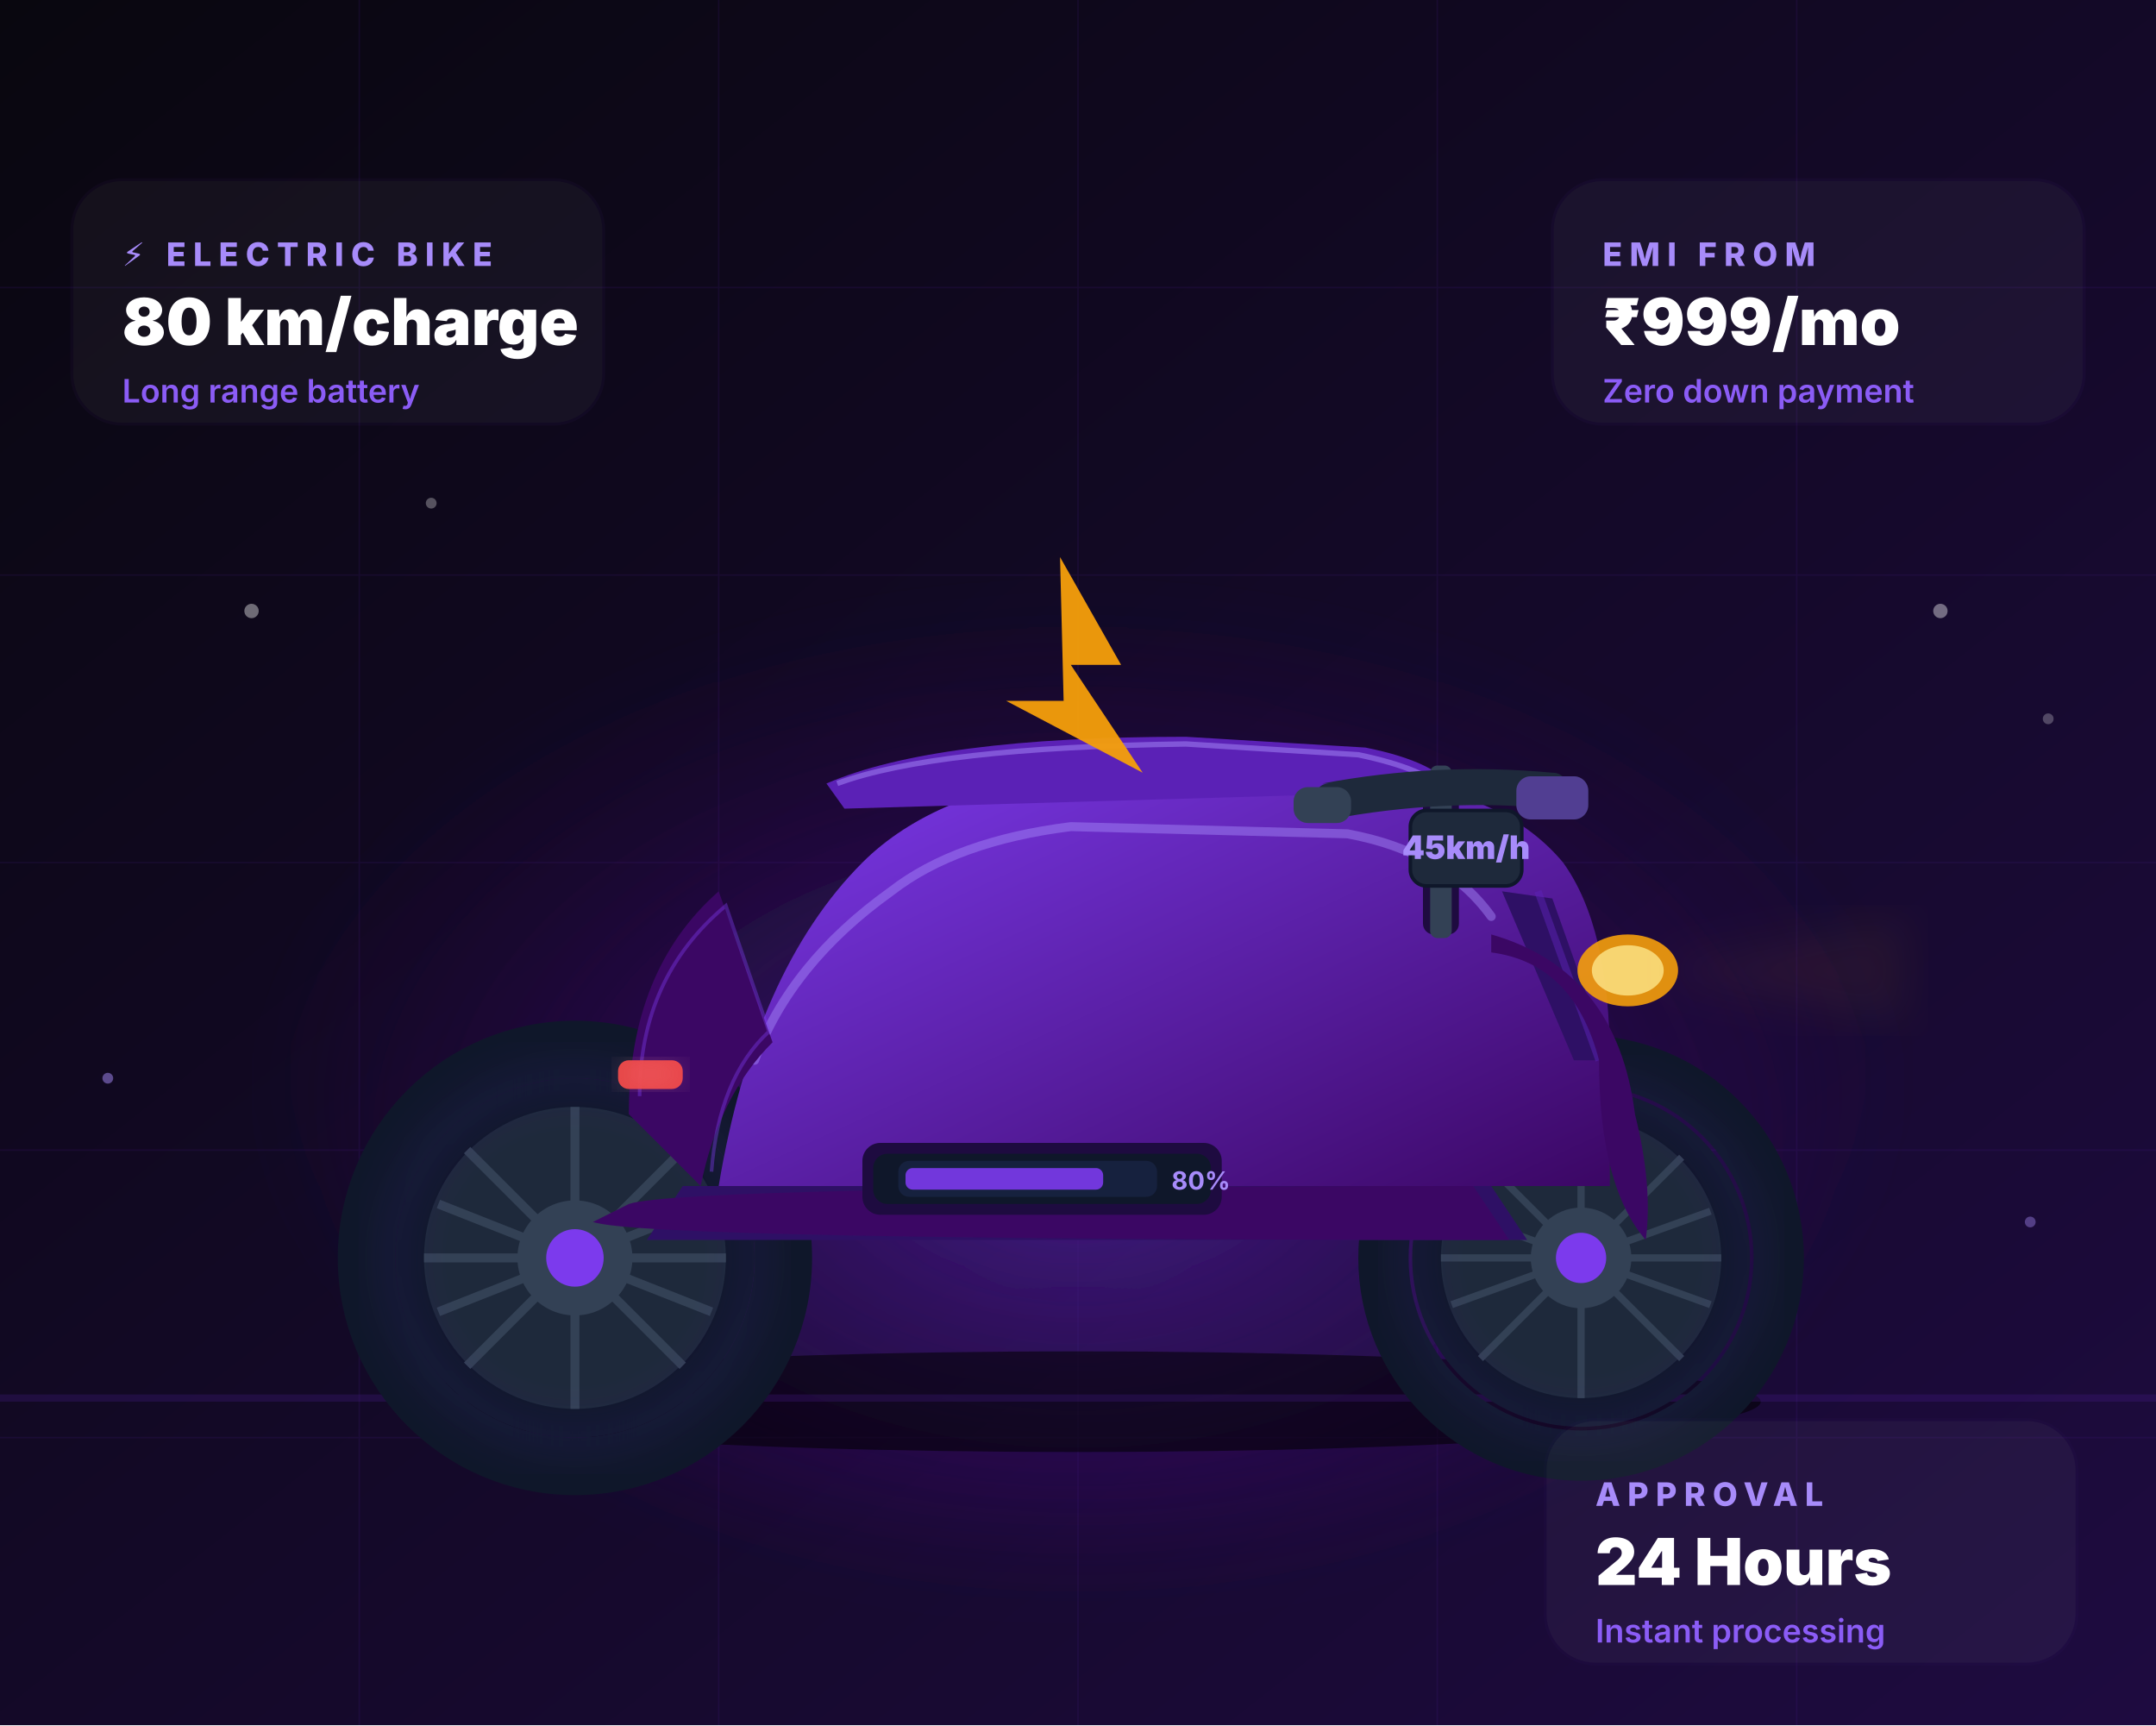
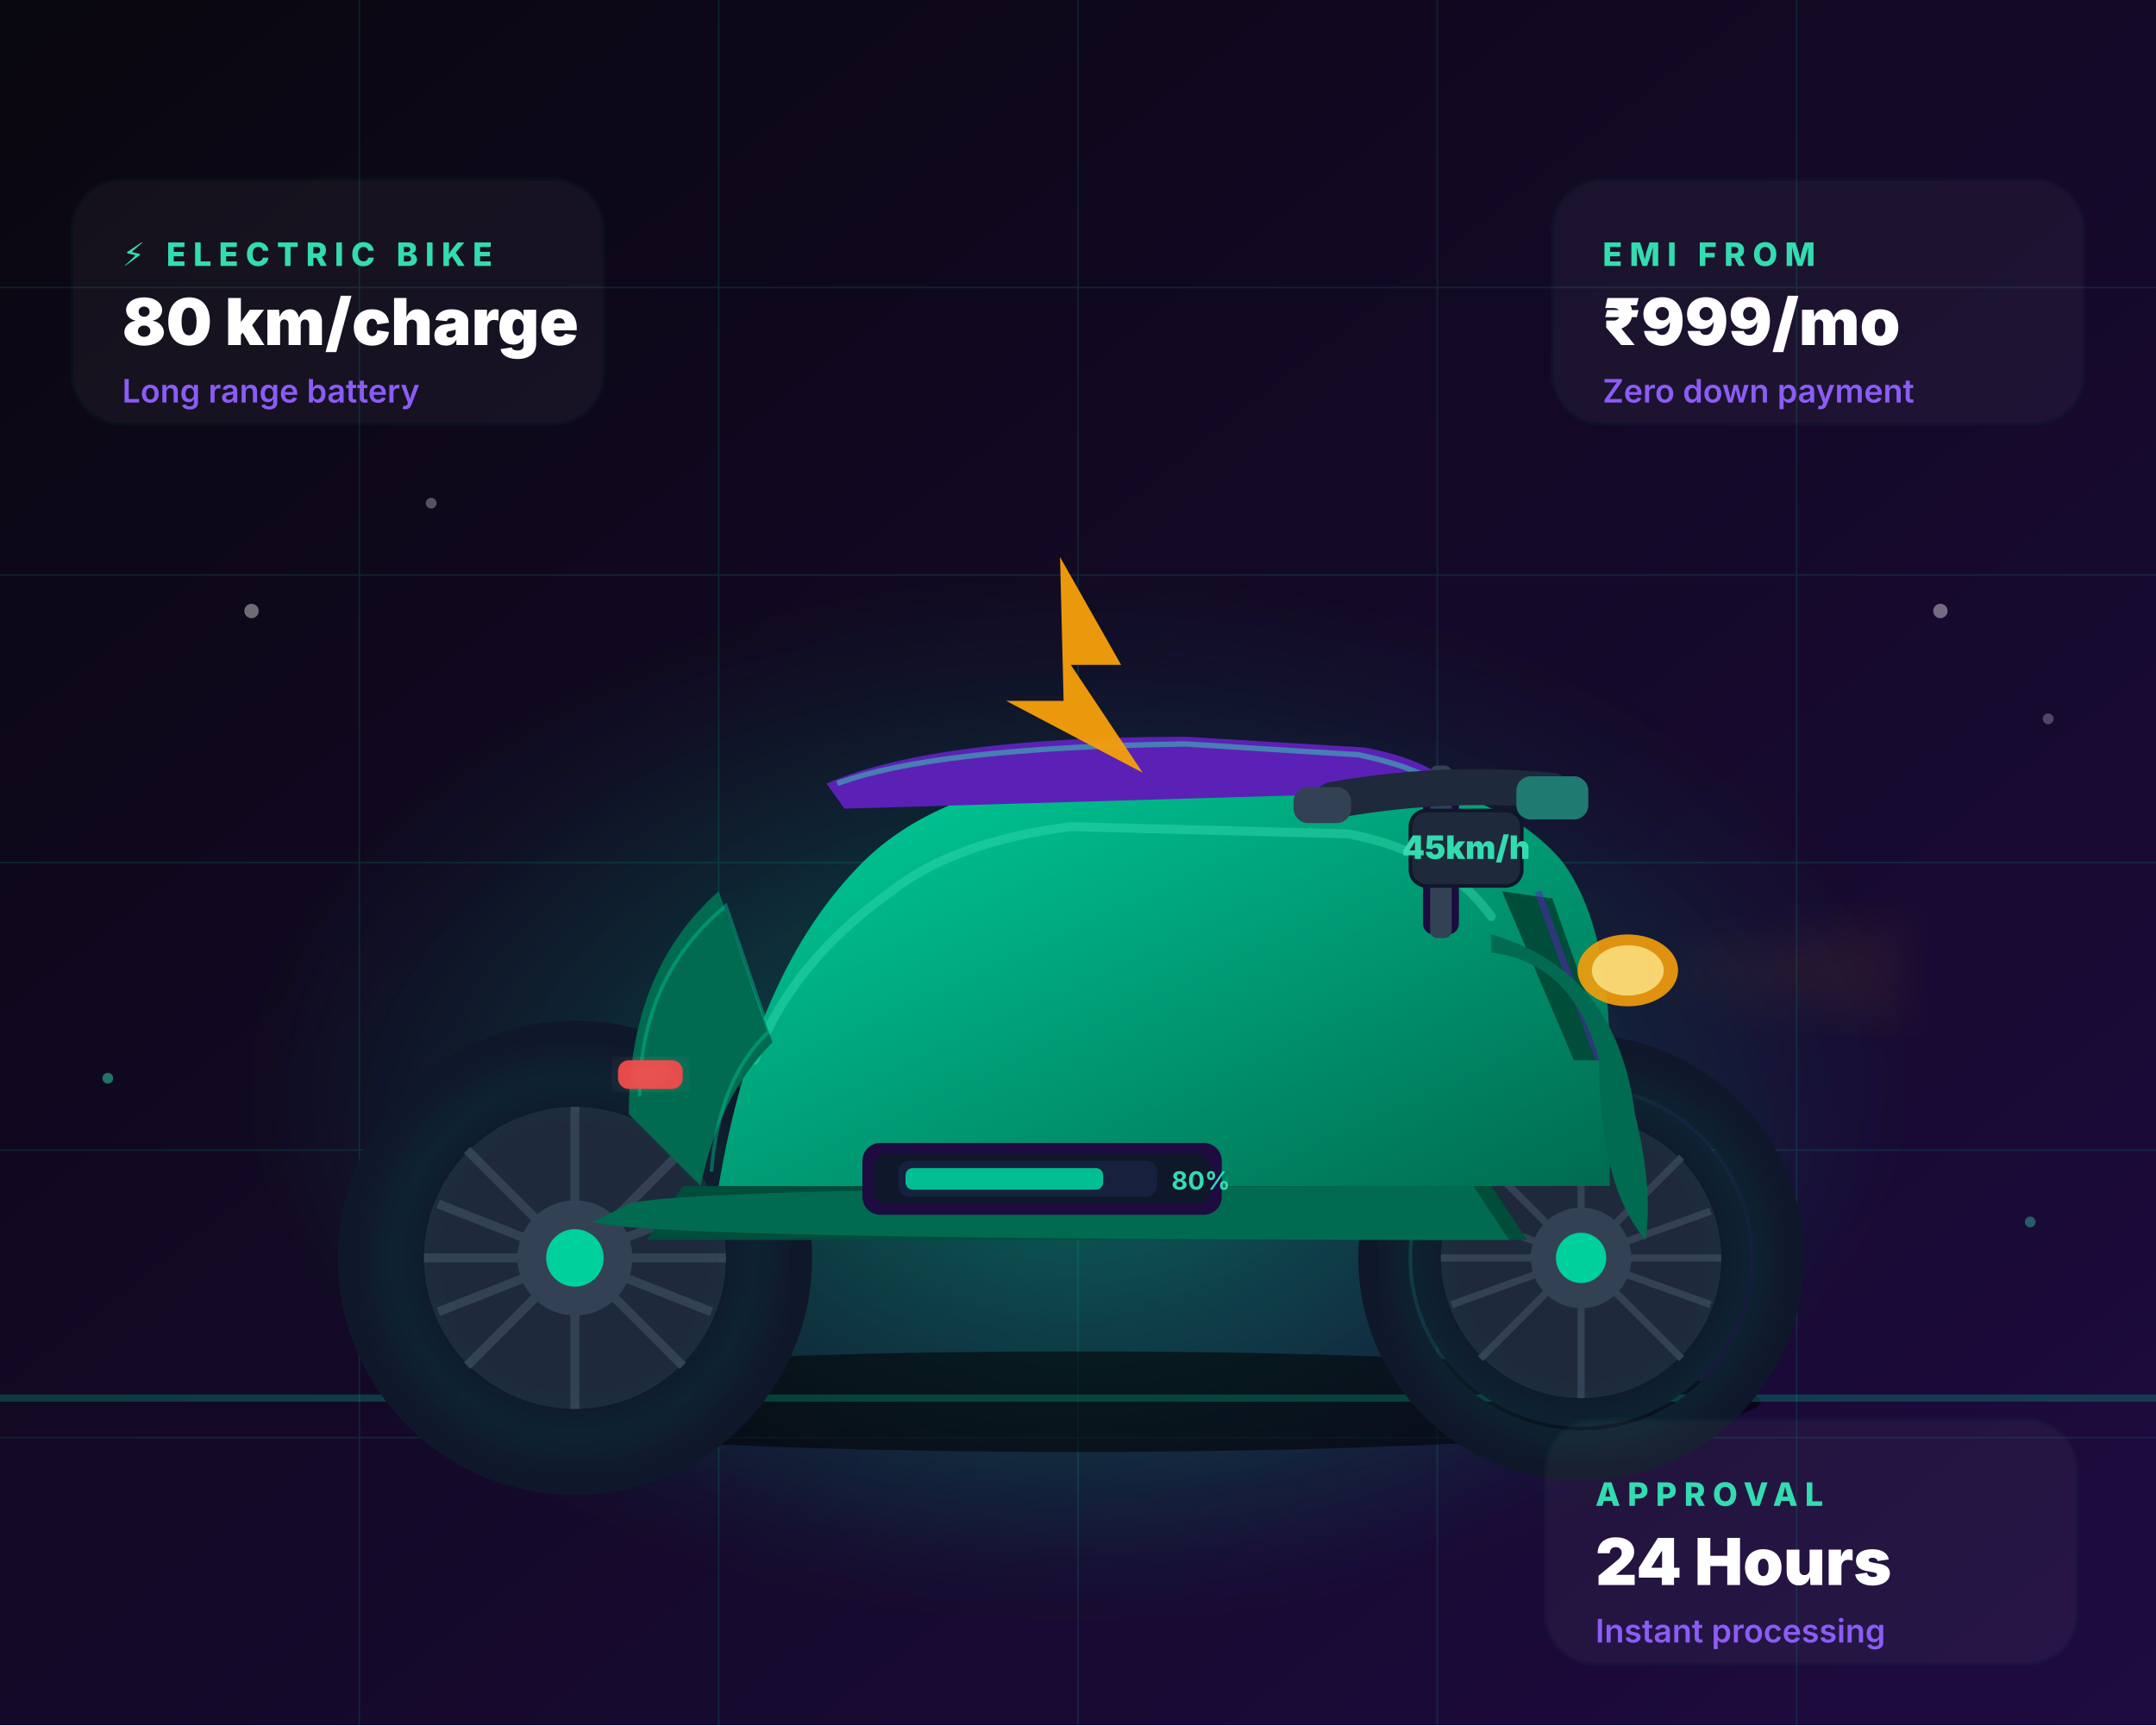
<svg xmlns="http://www.w3.org/2000/svg" viewBox="0 0 600 480">
  <defs>
    <linearGradient id="bg" x1="0%" y1="0%" x2="100%" y2="100%">
      <stop offset="0%" style="stop-color:#09070F" />
      <stop offset="100%" style="stop-color:#1E0B40" />
    </linearGradient>
    <linearGradient id="bodyGrad" x1="0%" y1="0%" x2="100%" y2="100%">
-       <stop offset="0%" style="stop-color:#7C3AED" />
-       <stop offset="100%" style="stop-color:#3B0764" />
+       <stop offset="0%" style="stop-color:#00D09C" />
+       <stop offset="100%" style="stop-color:#006B50" />
    </linearGradient>
    <linearGradient id="bodyGrad2" x1="0%" y1="0%" x2="100%" y2="100%">
      <stop offset="0%" style="stop-color:#8B5CF6" />
-       <stop offset="100%" style="stop-color:#4C1D95" />
+       <stop offset="100%" style="stop-color:#00D09C" />
    </linearGradient>
    <radialGradient id="glowBike" cx="50%" cy="60%" r="55%">
-       <stop offset="0%" style="stop-color:#6D28D9;stop-opacity:0.55" />
-       <stop offset="100%" style="stop-color:#3B0764;stop-opacity:0" />
+       <stop offset="0%" style="stop-color:#00B386;stop-opacity:0.55" />
+       <stop offset="100%" style="stop-color:#006B50;stop-opacity:0" />
    </radialGradient>
    <radialGradient id="wheelGlow" cx="50%" cy="50%" r="50%">
-       <stop offset="0%" style="stop-color:#A78BFA;stop-opacity:0.3" />
-       <stop offset="100%" style="stop-color:#7C3AED;stop-opacity:0" />
+       <stop offset="0%" style="stop-color:#33DCB0;stop-opacity:0.3" />
+       <stop offset="100%" style="stop-color:#00D09C;stop-opacity:0" />
    </radialGradient>
    <filter id="glow">
      <feGaussianBlur stdDeviation="18" result="blur" />
      <feMerge>
        <feMergeNode in="blur" />
        <feMergeNode in="SourceGraphic" />
      </feMerge>
    </filter>
    <filter id="softBlur">
      <feGaussianBlur stdDeviation="14" />
    </filter>
    <filter id="softBlur2">
      <feGaussianBlur stdDeviation="6" />
    </filter>
  </defs>
  <rect width="600" height="480" fill="url(#bg)" />
  <ellipse cx="300" cy="290" rx="220" ry="140" fill="url(#glowBike)" filter="url(#softBlur)" />
-   <g stroke="#4C1D95" stroke-width="0.4" opacity="0.15">
+   <g stroke="#00D09C" stroke-width="0.4" opacity="0.15">
    <line x1="0" y1="80" x2="600" y2="80" />
    <line x1="0" y1="160" x2="600" y2="160" />
    <line x1="0" y1="240" x2="600" y2="240" />
    <line x1="0" y1="320" x2="600" y2="320" />
    <line x1="0" y1="400" x2="600" y2="400" />
    <line x1="100" y1="0" x2="100" y2="480" />
    <line x1="200" y1="0" x2="200" y2="480" />
    <line x1="300" y1="0" x2="300" y2="480" />
    <line x1="400" y1="0" x2="400" y2="480" />
    <line x1="500" y1="0" x2="500" y2="480" />
  </g>
  <ellipse cx="300" cy="390" rx="190" ry="14" fill="#000" opacity="0.55" />
-   <rect x="0" y="388" width="600" height="2" fill="#4C1D95" opacity="0.25" />
+   <rect x="0" y="388" width="600" height="2" fill="#00D09C" opacity="0.25" />
  <circle cx="160" cy="350" r="58" fill="none" stroke="#0F172A" stroke-width="16" />
  <circle cx="160" cy="350" r="50" fill="#0F172A" />
  <circle cx="160" cy="350" r="42" fill="#1E293B" />
  <g stroke="#334155" stroke-width="2.5">
    <line x1="160" y1="308" x2="160" y2="392" />
    <line x1="118" y1="350" x2="202" y2="350" />
    <line x1="130" y1="320" x2="190" y2="380" />
    <line x1="130" y1="380" x2="190" y2="320" />
    <line x1="122" y1="335" x2="198" y2="365" />
    <line x1="122" y1="365" x2="198" y2="335" />
  </g>
  <circle cx="160" cy="350" r="16" fill="#334155" />
-   <circle cx="160" cy="350" r="8" fill="#7C3AED" />
-   <circle cx="160" cy="350" r="50" fill="none" stroke="#7C3AED" stroke-width="2" opacity="0.4" filter="url(#softBlur2)" />
+   <circle cx="160" cy="350" r="8" fill="#00D09C" />
+   <circle cx="160" cy="350" r="50" fill="none" stroke="#00D09C" stroke-width="2" opacity="0.4" filter="url(#softBlur2)" />
  <circle cx="440" cy="350" r="55" fill="none" stroke="#0F172A" stroke-width="14" />
  <circle cx="440" cy="350" r="47" fill="#0F172A" />
  <circle cx="440" cy="350" r="39" fill="#1E293B" />
  <g stroke="#334155" stroke-width="2">
    <line x1="440" y1="311" x2="440" y2="389" />
    <line x1="401" y1="350" x2="479" y2="350" />
    <line x1="412" y1="322" x2="468" y2="378" />
    <line x1="412" y1="378" x2="468" y2="322" />
    <line x1="404" y1="337" x2="476" y2="363" />
    <line x1="404" y1="363" x2="476" y2="337" />
  </g>
  <circle cx="440" cy="350" r="14" fill="#334155" />
-   <circle cx="440" cy="350" r="7" fill="#7C3AED" />
-   <circle cx="440" cy="350" r="47" fill="none" stroke="#7C3AED" stroke-width="2" opacity="0.4" filter="url(#softBlur2)" />
-   <path d="M 190 330 L 415 330 L 425 345 L 180 345 Z" fill="#2E1065" />
-   <path d="M 175 335 Q 190 330 410 330 L 420 345 Q 180 345 165 340 Z" fill="#3B0764" />
+   <circle cx="440" cy="350" r="7" fill="#00D09C" />
+   <circle cx="440" cy="350" r="47" fill="none" stroke="#00D09C" stroke-width="2" opacity="0.4" filter="url(#softBlur2)" />
+   <path d="M 190 330 L 415 330 L 425 345 L 180 345 Z" fill="#004D3A" />
+   <path d="M 175 335 Q 190 330 410 330 L 420 345 Q 180 345 165 340 Z" fill="#006B50" />
  <path d="M 200 330 Q 210 270 240 240 Q 260 220 300 215 L 390 218 Q 420 222 435 240 Q 448 258 448 295 L 448 330 Z" fill="url(#bodyGrad)" />
-   <path d="M 210 295 Q 220 268 248 248 Q 266 234 298 230 L 375 232 Q 402 237 415 255" fill="none" stroke="#A78BFA" stroke-width="2.5" stroke-linecap="round" opacity="0.45" />
+   <path d="M 210 295 Q 220 268 248 248 Q 266 234 298 230 L 375 232 Q 402 237 415 255" fill="none" stroke="#33DCB0" stroke-width="2.5" stroke-linecap="round" opacity="0.45" />
  <path d="M 230 218 Q 260 205 330 205 L 380 208 Q 400 212 405 220 L 235 225 Z" fill="#5B21B6" rx="4" />
-   <path d="M 233 218 Q 260 208 330 207 L 378 210 Q 397 214 402 220" fill="none" stroke="#A78BFA" stroke-width="1.5" opacity="0.5" />
-   <path d="M 175 310 Q 175 270 200 248 L 215 290 Q 200 305 195 330 Z" fill="#3B0764" />
-   <path d="M 178 305 Q 178 272 202 252 L 214 287 Q 200 300 198 326" fill="none" stroke="#7C3AED" stroke-width="1" opacity="0.4" />
+   <path d="M 233 218 Q 260 208 330 207 L 378 210 Q 397 214 402 220" fill="none" stroke="#33DCB0" stroke-width="1.5" opacity="0.5" />
+   <path d="M 175 310 Q 175 270 200 248 L 215 290 Q 200 305 195 330 Z" fill="#006B50" />
+   <path d="M 178 305 Q 178 272 202 252 L 214 287 Q 200 300 198 326" fill="none" stroke="#00D09C" stroke-width="1" opacity="0.4" />
  <rect x="172" y="295" width="18" height="8" rx="3" fill="#EF4444" opacity="0.95" />
  <rect x="172" y="295" width="18" height="8" rx="3" fill="#FCA5A5" opacity="0.4" filter="url(#softBlur2)" />
-   <path d="M 418 248 L 438 295 L 448 295 L 432 250 Z" fill="#2E1065" />
+   <path d="M 418 248 L 438 295 L 448 295 L 432 250 Z" fill="#004D3A" />
  <path d="M 428 248 L 445 295" stroke="#5B21B6" stroke-width="2" opacity="0.5" />
-   <path d="M 415 260 Q 450 270 455 310 Q 460 330 458 345 Q 445 330 445 295 Q 438 268 415 265 Z" fill="#3B0764" />
+   <path d="M 415 260 Q 450 270 455 310 Q 460 330 458 345 Q 445 330 445 295 Q 438 268 415 265 Z" fill="#006B50" />
  <rect x="396" y="215" width="10" height="45" rx="3" fill="#1E0B40" />
  <rect x="398" y="213" width="6" height="48" rx="2" fill="#334155" />
  <path d="M 368 218 Q 400 212 432 215 Q 436 215 436 220 Q 436 225 432 225 Q 402 222 370 228 Q 366 228 366 223 Q 366 218 370 218 Z" fill="#1E293B" />
  <rect x="422" y="216" width="20" height="12" rx="4" fill="#334155" />
-   <rect x="422" y="216" width="20" height="12" rx="4" fill="#7C3AED" opacity="0.4" />
+   <rect x="422" y="216" width="20" height="12" rx="4" fill="#00D09C" opacity="0.4" />
  <rect x="360" y="219" width="16" height="10" rx="4" fill="#334155" />
  <rect x="392" y="225" width="32" height="22" rx="5" fill="#0F172A" />
  <rect x="393" y="226" width="30" height="20" rx="4" fill="#1E293B" />
-   <text x="408" y="239" text-anchor="middle" font-family="Inter,system-ui" font-size="9" fill="#A78BFA" font-weight="900">45km/h</text>
+   <text x="408" y="239" text-anchor="middle" font-family="Inter,system-ui" font-size="9" fill="#33DCB0" font-weight="900">45km/h</text>
  <ellipse cx="453" cy="270" rx="14" ry="10" fill="#F59E0B" opacity="0.9" />
  <ellipse cx="453" cy="270" rx="10" ry="7" fill="#FDE68A" opacity="0.8" />
  <path d="M 465 268 L 530 255 L 530 285 L 465 272 Z" fill="#F59E0B" opacity="0.06" filter="url(#softBlur2)" />
  <rect x="240" y="318" width="100" height="20" rx="5" fill="#1E0B40" />
  <rect x="243" y="321" width="94" height="14" rx="4" fill="#0F172A" />
  <rect x="250" y="323" width="72" height="10" rx="3" fill="#16213e" />
-   <rect x="252" y="325" width="55" height="6" rx="2" fill="#7C3AED" opacity="0.9" />
-   <text x="326" y="331" font-family="Inter,system-ui" font-size="7" fill="#A78BFA" font-weight="700">80%</text>
+   <rect x="252" y="325" width="55" height="6" rx="2" fill="#00D09C" opacity="0.9" />
+   <text x="326" y="331" font-family="Inter,system-ui" font-size="7" fill="#33DCB0" font-weight="700">80%</text>
  <path d="M 295 155 L 312 185 L 298 185 L 318 215 L 280 195 L 296 195 Z" fill="#F59E0B" opacity="0.95" />
  <g transform="translate(20, 50)">
-     <rect width="148" height="68" rx="14" fill="#fff" opacity="0.04" stroke="#7C3AED" stroke-width="0.8" />
-     <text x="14" y="24" font-family="Inter,system-ui" font-size="9" fill="#A78BFA" font-weight="800" letter-spacing="2">⚡ ELECTRIC BIKE</text>
+     <rect width="148" height="68" rx="14" fill="#fff" opacity="0.04" stroke="#00D09C" stroke-width="0.8" />
+     <text x="14" y="24" font-family="Inter,system-ui" font-size="9" fill="#33DCB0" font-weight="800" letter-spacing="2">⚡ ELECTRIC BIKE</text>
    <text x="14" y="46" font-family="Inter,system-ui" font-size="18" fill="white" font-weight="900">80 km/charge</text>
    <text x="14" y="62" font-family="Inter,system-ui" font-size="9" fill="#8B5CF6" font-weight="600">Long range battery</text>
  </g>
  <g transform="translate(432, 50)">
-     <rect width="148" height="68" rx="14" fill="#fff" opacity="0.04" stroke="#7C3AED" stroke-width="0.8" />
-     <text x="14" y="24" font-family="Inter,system-ui" font-size="9" fill="#A78BFA" font-weight="800" letter-spacing="2">EMI FROM</text>
+     <rect width="148" height="68" rx="14" fill="#fff" opacity="0.04" stroke="#00D09C" stroke-width="0.8" />
+     <text x="14" y="24" font-family="Inter,system-ui" font-size="9" fill="#33DCB0" font-weight="800" letter-spacing="2">EMI FROM</text>
    <text x="14" y="46" font-family="Inter,system-ui" font-size="18" fill="white" font-weight="900">₹999/mo</text>
    <text x="14" y="62" font-family="Inter,system-ui" font-size="9" fill="#8B5CF6" font-weight="600">Zero down payment</text>
  </g>
  <g transform="translate(430, 395)">
-     <rect width="148" height="68" rx="14" fill="#fff" opacity="0.04" stroke="#4C1D95" stroke-width="0.8" />
-     <text x="14" y="24" font-family="Inter,system-ui" font-size="9" fill="#A78BFA" font-weight="800" letter-spacing="2">APPROVAL</text>
+     <rect width="148" height="68" rx="14" fill="#fff" opacity="0.04" stroke="#00D09C" stroke-width="0.8" />
+     <text x="14" y="24" font-family="Inter,system-ui" font-size="9" fill="#33DCB0" font-weight="800" letter-spacing="2">APPROVAL</text>
    <text x="14" y="46" font-family="Inter,system-ui" font-size="18" fill="white" font-weight="900">24 Hours</text>
    <text x="14" y="62" font-family="Inter,system-ui" font-size="9" fill="#8B5CF6" font-weight="600">Instant processing</text>
  </g>
  <circle cx="70" cy="170" r="2" fill="white" opacity="0.4" />
  <circle cx="120" cy="140" r="1.5" fill="white" opacity="0.3" />
  <circle cx="540" cy="170" r="2" fill="white" opacity="0.4" />
  <circle cx="570" cy="200" r="1.5" fill="white" opacity="0.25" />
-   <circle cx="30" cy="300" r="1.5" fill="#A78BFA" opacity="0.5" />
-   <circle cx="565" cy="340" r="1.5" fill="#A78BFA" opacity="0.4" />
+   <circle cx="30" cy="300" r="1.5" fill="#33DCB0" opacity="0.5" />
+   <circle cx="565" cy="340" r="1.5" fill="#33DCB0" opacity="0.4" />
</svg>
